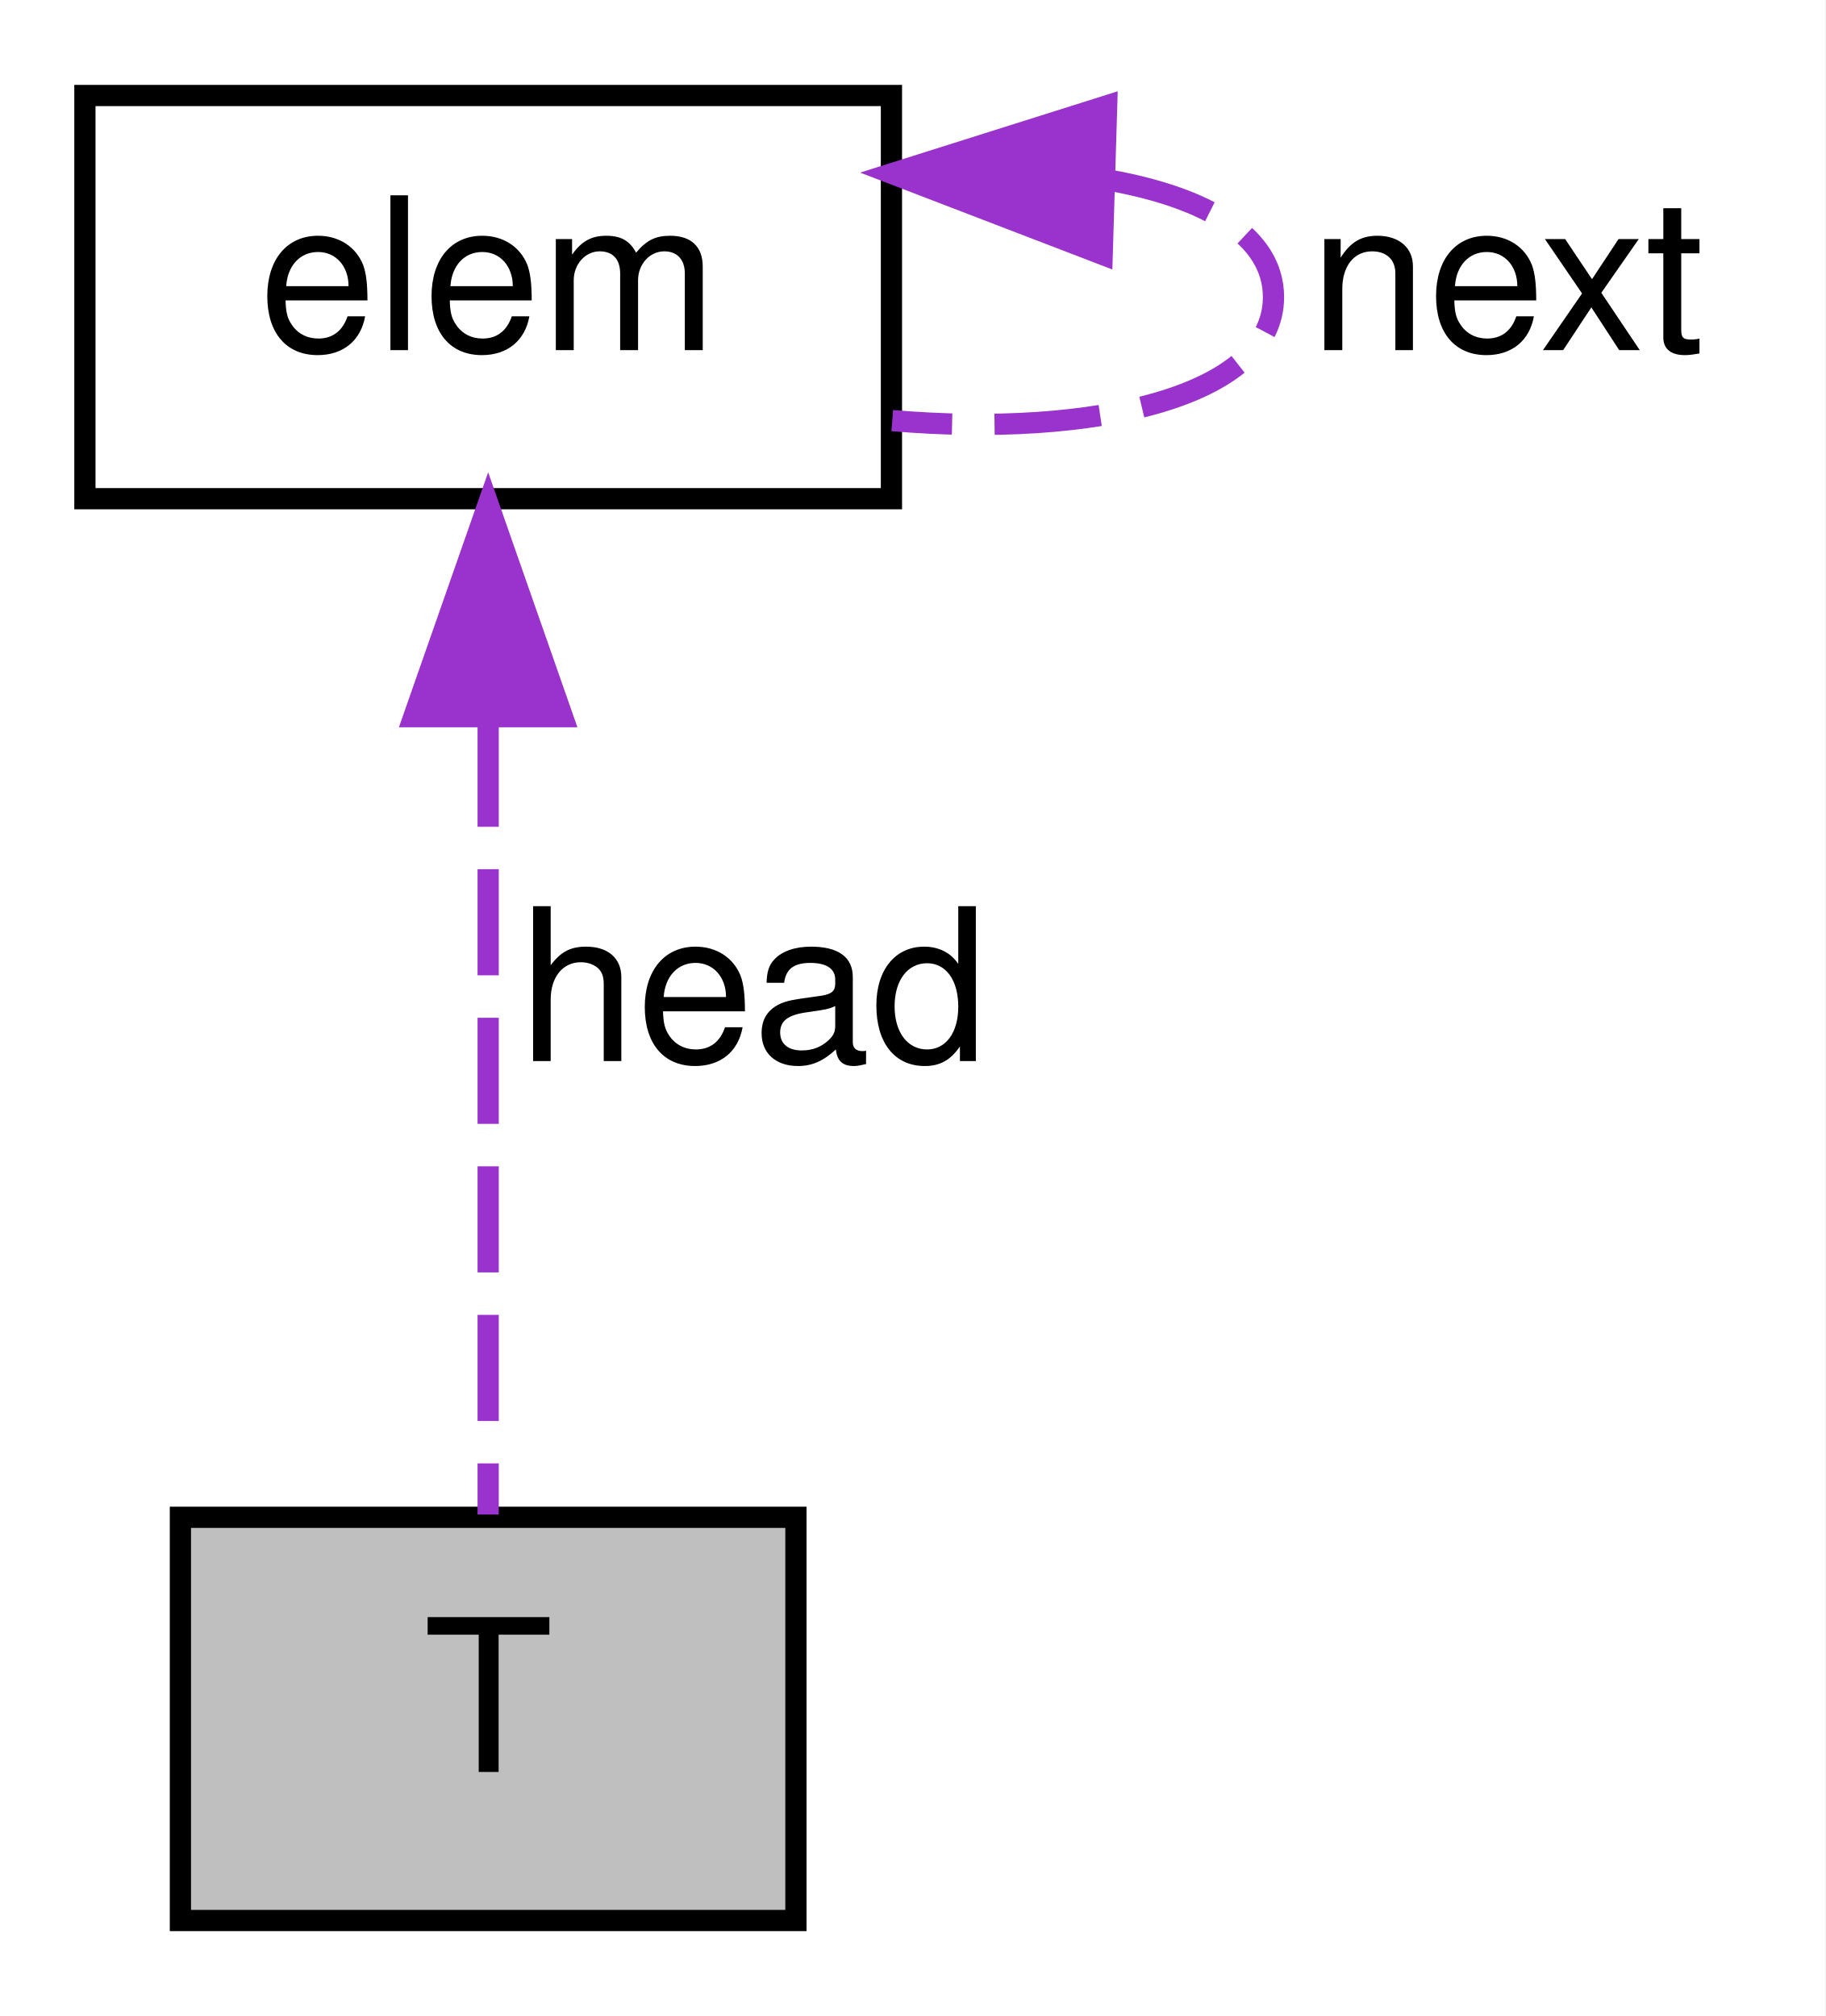
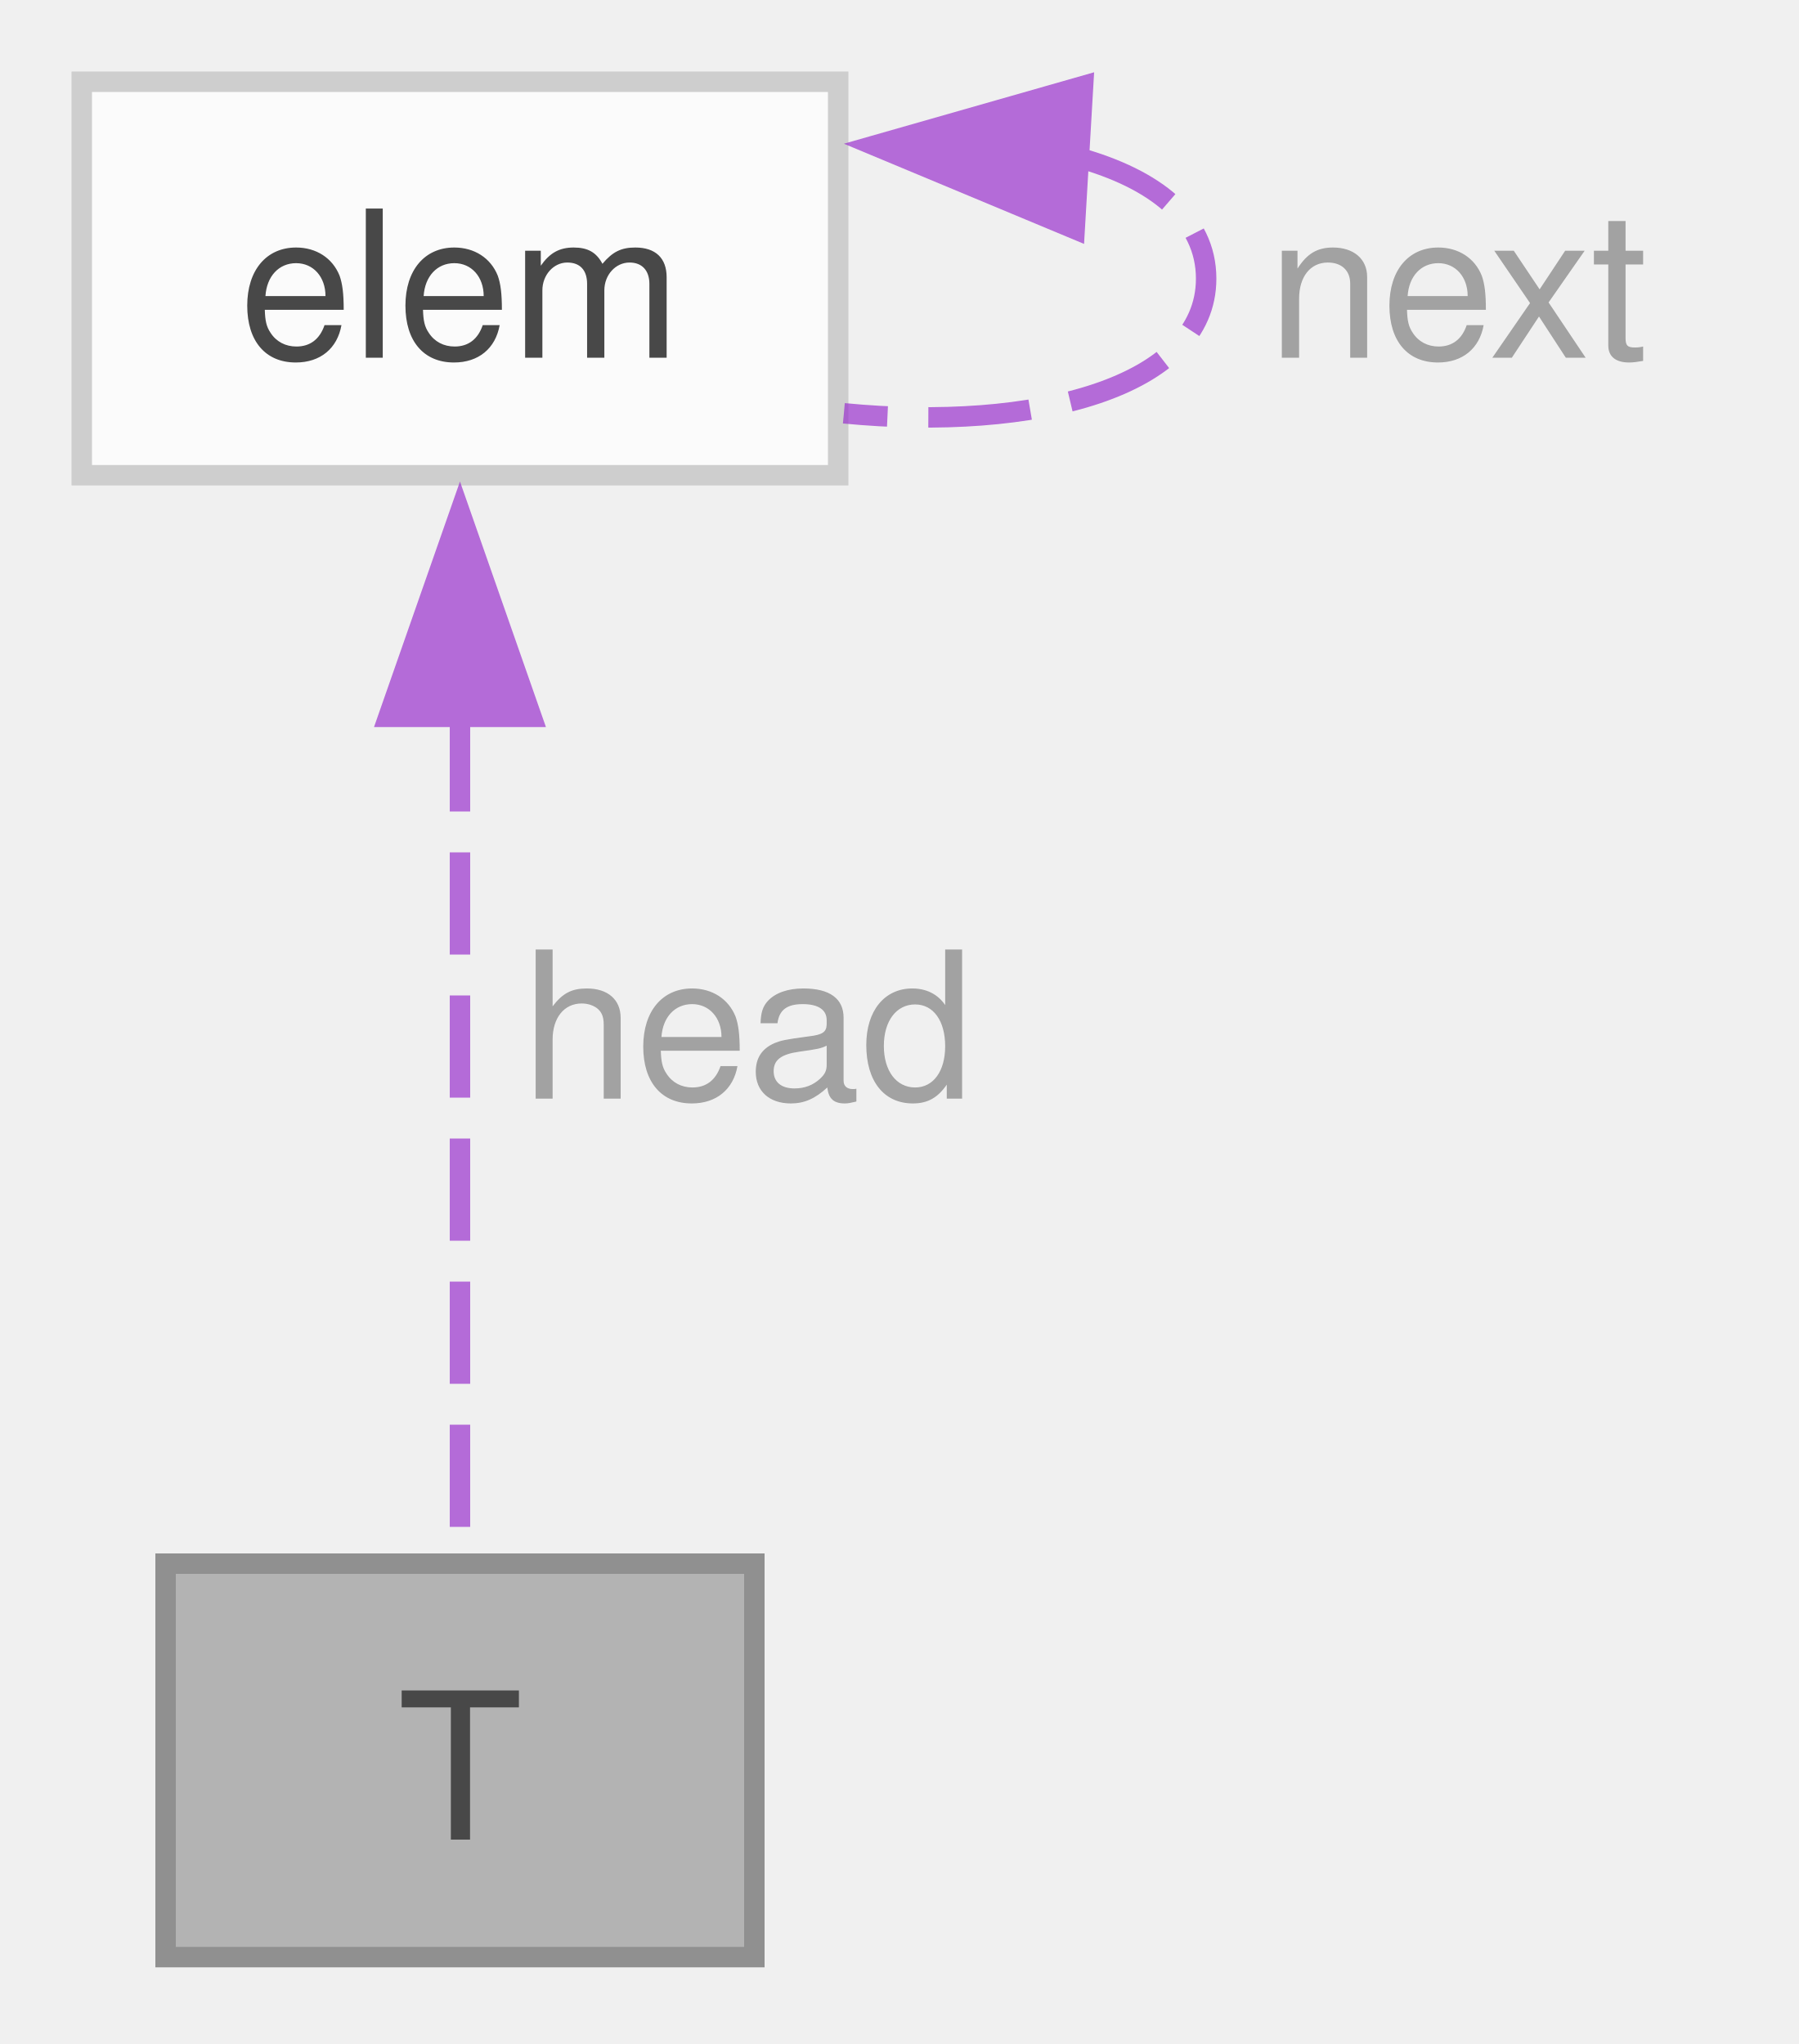
- <svg xmlns="http://www.w3.org/2000/svg" xmlns:xlink="http://www.w3.org/1999/xlink" width="86pt" height="95pt" viewBox="0.00 0.00 86.00 95.00">
-   <g id="graph0" class="graph" transform="scale(1 1) rotate(0) translate(4 91)">
-     <polygon fill="white" stroke="transparent" points="-4,4 -4,-91 82,-91 82,4 -4,4" />
-     <g id="node1" class="node">
-       <g id="a_node1">
-         <a xlink:title=" ">
-           <polygon fill="#bfbfbf" stroke="black" points="4.5,-0.5 4.5,-19.5 33.5,-19.5 33.5,-0.5 4.5,-0.5" />
-           <text text-anchor="middle" x="19" y="-7.5" font-family="Helvetica,sans-Serif" font-size="10.00">T</text>
-         </a>
+ <svg xmlns="http://www.w3.org/2000/svg" xmlns:xlink="http://www.w3.org/1999/xlink" width="88pt" height="100pt" viewBox="0.00 0.00 88.00 100.00">
+   <svg id="main" version="1.1" xml:space="preserve">
+     <style type="text/css">
+ .node, .edge {opacity: 0.7;}
+ .node.selected, .edge.selected {opacity: 1;}
+ .edge:hover path { stroke: red; }
+ .edge:hover polygon { stroke: red; fill: red; }
+ </style>
+     <svg id="graph" class="graph">
+       <g id="graph0" class="graph" transform="scale(1 1) rotate(0) translate(4 95.75)">
+         <g id="Node000001" class="node">
+           <g id="a_Node000001">
+             <a xlink:title=" ">
+               <polygon fill="#999999" stroke="#666666" points="32.9,-19.25 4.1,-19.25 4.1,0 32.9,0 32.9,-19.25" />
+               <text xml:space="preserve" text-anchor="middle" x="18.5" y="-5.75" font-family="Helvetica,sans-Serif" font-size="10.00">T</text>
+             </a>
+           </g>
+         </g>
+         <g id="Node000002" class="node">
+           <g id="a_Node000002">
+             <a xlink:href="../../d0/d6b/structelem.html" target="_top" xlink:title=" ">
+               <polygon fill="white" stroke="#bfbfbf" points="37,-91.75 0,-91.75 0,-72.5 37,-72.5 37,-91.75" />
+               <text xml:space="preserve" text-anchor="middle" x="18.5" y="-78.25" font-family="Helvetica,sans-Serif" font-size="10.00">elem</text>
+             </a>
+           </g>
+         </g>
+         <g id="edge1_Node000001_Node000002" class="edge">
+           <g id="a_edge1_Node000001_Node000002">
+             <a xlink:title=" ">
+               <path fill="none" stroke="#9a32cd" stroke-dasharray="5,2" d="M18.5,-61.05C18.5,-47.44 18.5,-30.1 18.5,-19.7" />
+               <polygon fill="#9a32cd" stroke="#9a32cd" points="15,-60.68 18.5,-70.68 22,-60.68 15,-60.68" />
+             </a>
+           </g>
+           <text xml:space="preserve" text-anchor="start" x="21.5" y="-42" font-family="Helvetica,sans-Serif" font-size="10.00" fill="grey">head</text>
+         </g>
+         <g id="edge2_Node000002_Node000002" class="edge">
+           <g id="a_edge2_Node000002_Node000002">
+             <a xlink:title=" ">
+               <path fill="none" stroke="#9a32cd" stroke-dasharray="5,2" d="M48.71,-88.05C52.5,-87 55,-85.03 55,-82.12 55,-76.81 46.65,-74.62 37.28,-75.53" />
+               <polygon fill="#9a32cd" stroke="#9a32cd" points="48.57,-84.55 38.79,-88.63 48.98,-91.54 48.57,-84.55" />
+             </a>
+           </g>
+           <text xml:space="preserve" text-anchor="start" x="58" y="-78.25" font-family="Helvetica,sans-Serif" font-size="10.00" fill="grey">next</text>
+         </g>
      </g>
-     </g>
-     <g id="node2" class="node">
-       <g id="a_node2">
-         <a xlink:href="../../d0/d6b/structelem.html" target="_top" xlink:title=" ">
-           <polygon fill="white" stroke="black" points="0,-67.5 0,-86.5 38,-86.5 38,-67.5 0,-67.5" />
-           <text text-anchor="middle" x="19" y="-74.5" font-family="Helvetica,sans-Serif" font-size="10.00">elem</text>
-         </a>
-       </g>
-     </g>
-     <g id="edge1" class="edge">
-       <path fill="none" stroke="#9a32cd" stroke-dasharray="5,2" d="M19,-57.04C19,-44.67 19,-29.12 19,-19.63" />
-       <polygon fill="#9a32cd" stroke="#9a32cd" points="15.5,-57.23 19,-67.23 22.5,-57.23 15.5,-57.23" />
-       <text text-anchor="middle" x="31.5" y="-41" font-family="Helvetica,sans-Serif" font-size="10.00"> head</text>
-     </g>
-     <g id="edge2" class="edge">
-       <path fill="none" stroke="#9a32cd" stroke-dasharray="5,2" d="M48.25,-82.51C52.86,-81.69 56,-79.86 56,-77 56,-72.31 47.53,-70.37 38.04,-71.18" />
-       <polygon fill="#9a32cd" stroke="#9a32cd" points="47.93,-79.02 38.04,-82.82 48.14,-86.01 47.93,-79.02" />
-       <text text-anchor="middle" x="67" y="-74.5" font-family="Helvetica,sans-Serif" font-size="10.00"> next</text>
-     </g>
-   </g>
+     </svg>
+   </svg>
+   <style type="text/css">
+ 
+ [data-mouse-over-selected='false'] { opacity: 0.7; }
+ [data-mouse-over-selected='true']  { opacity: 1.0; }
+ 
+ </style>
</svg>
